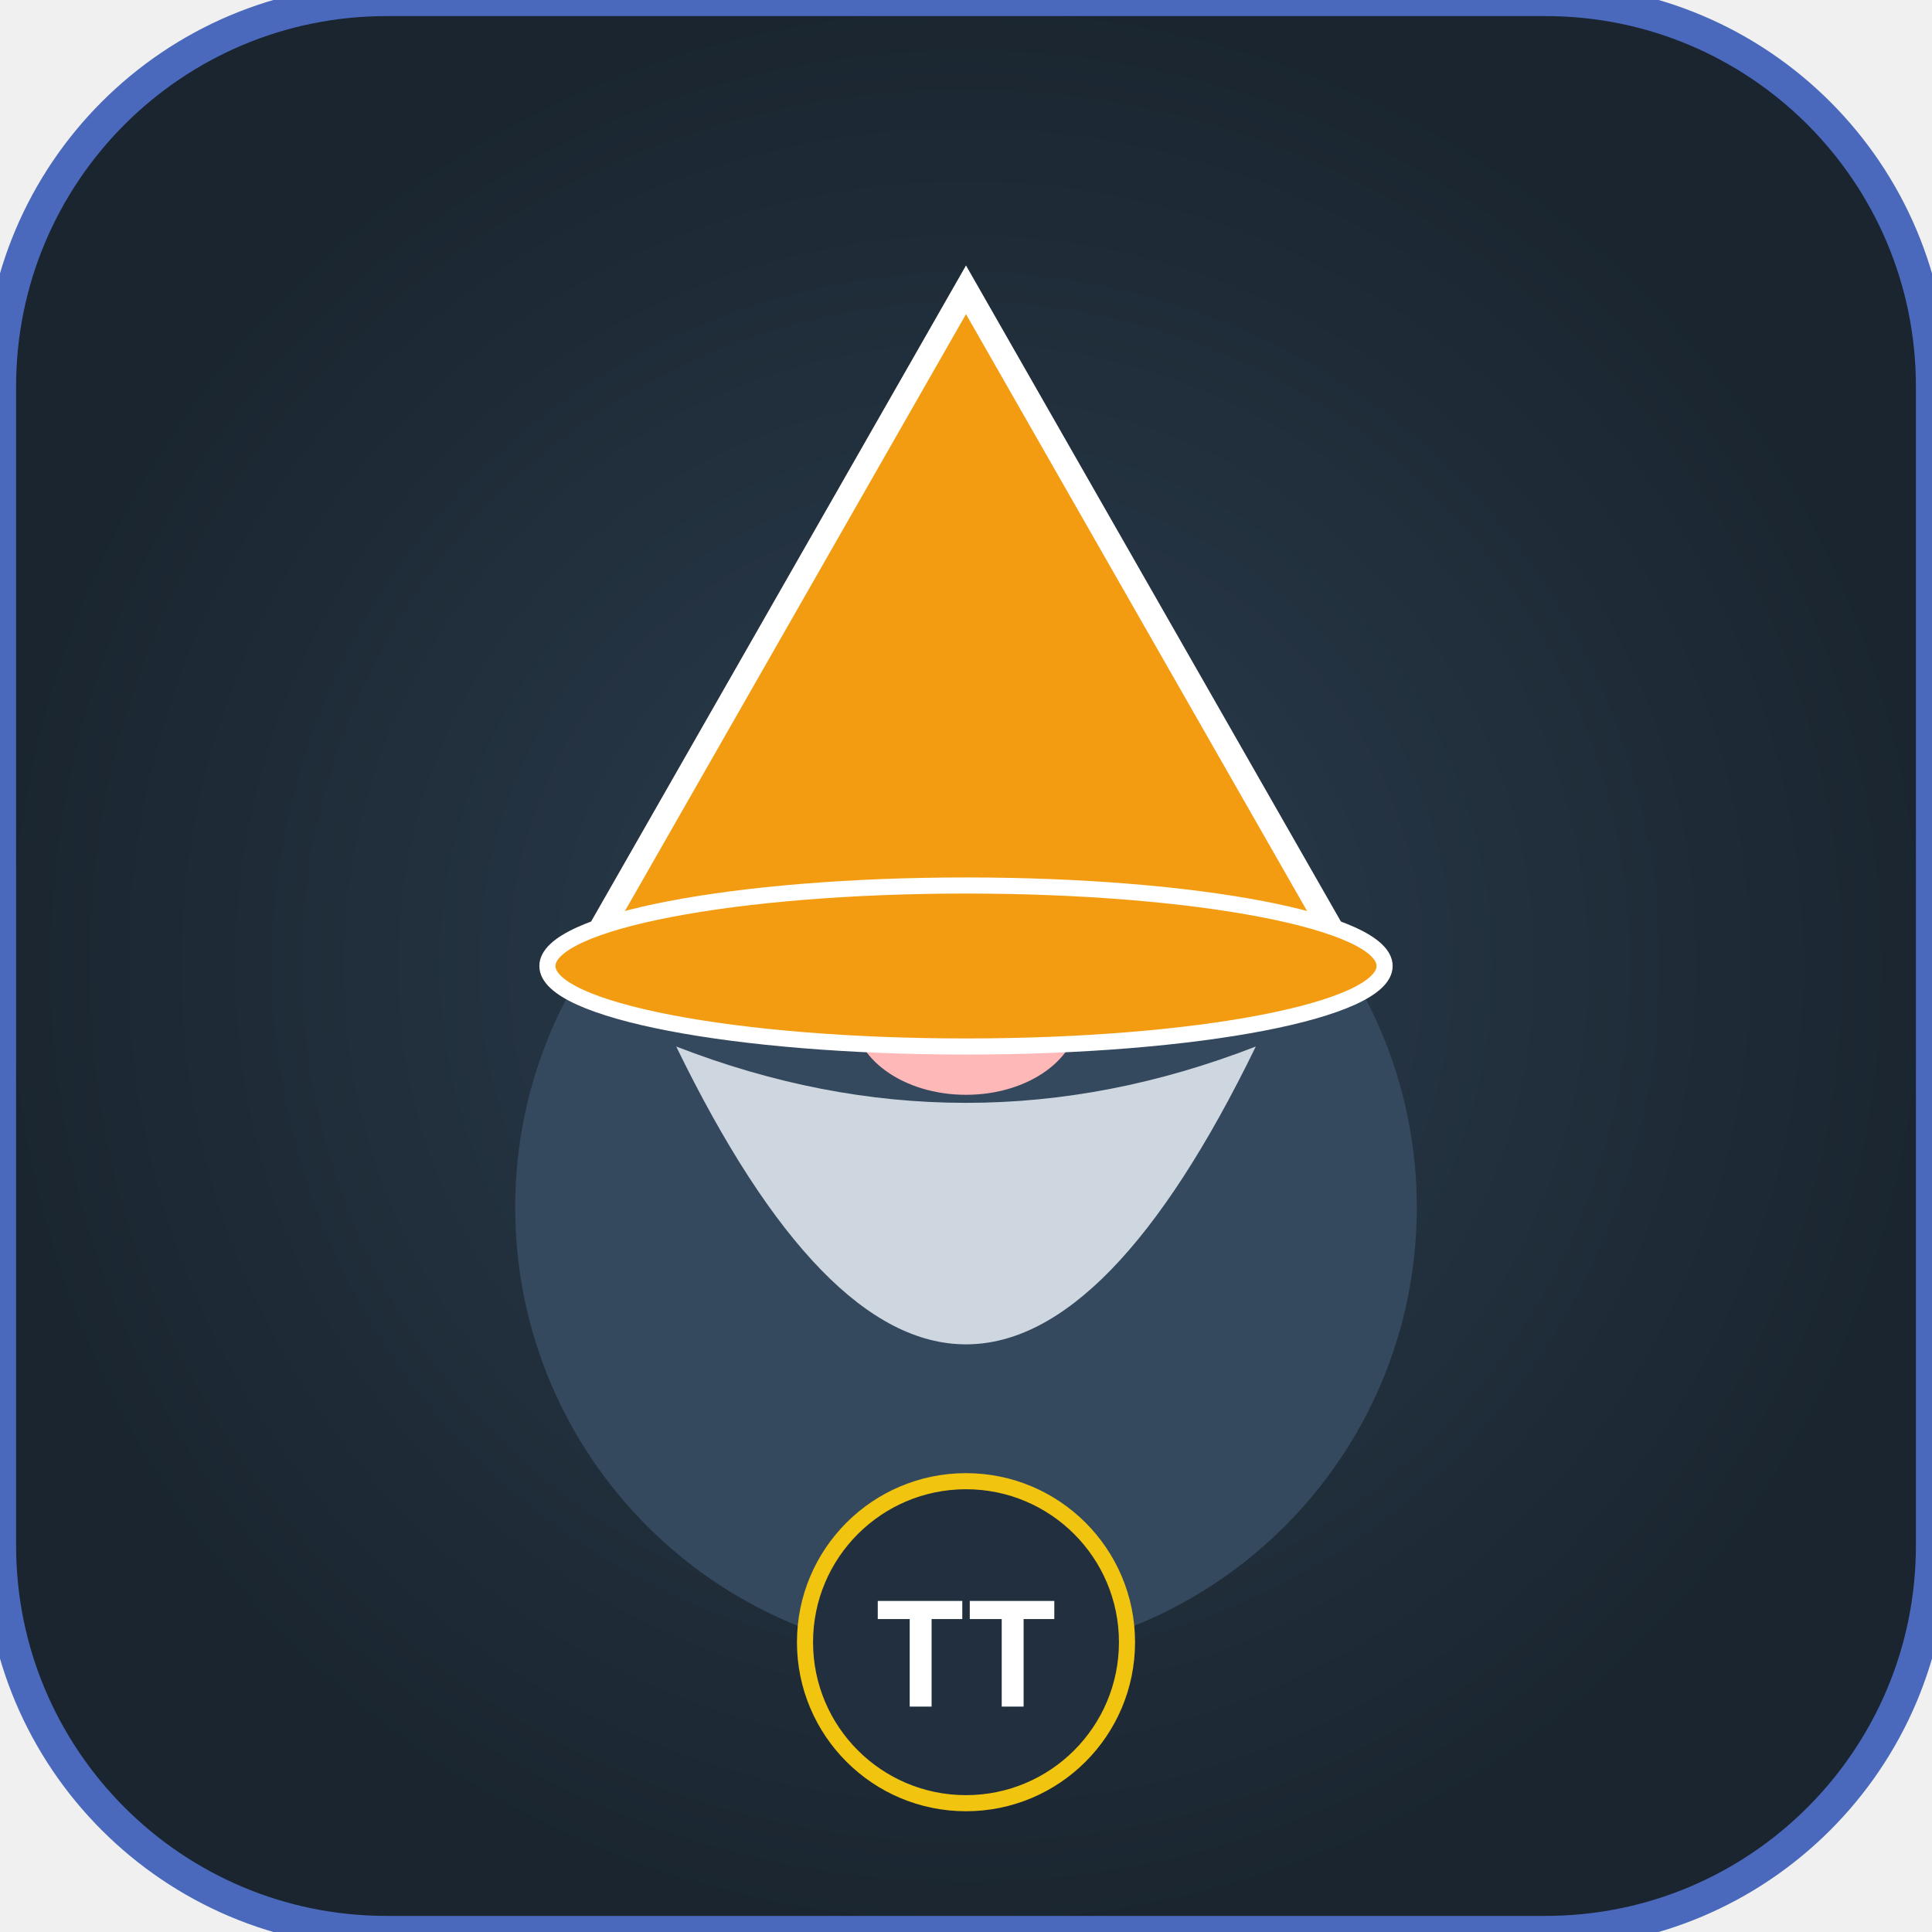
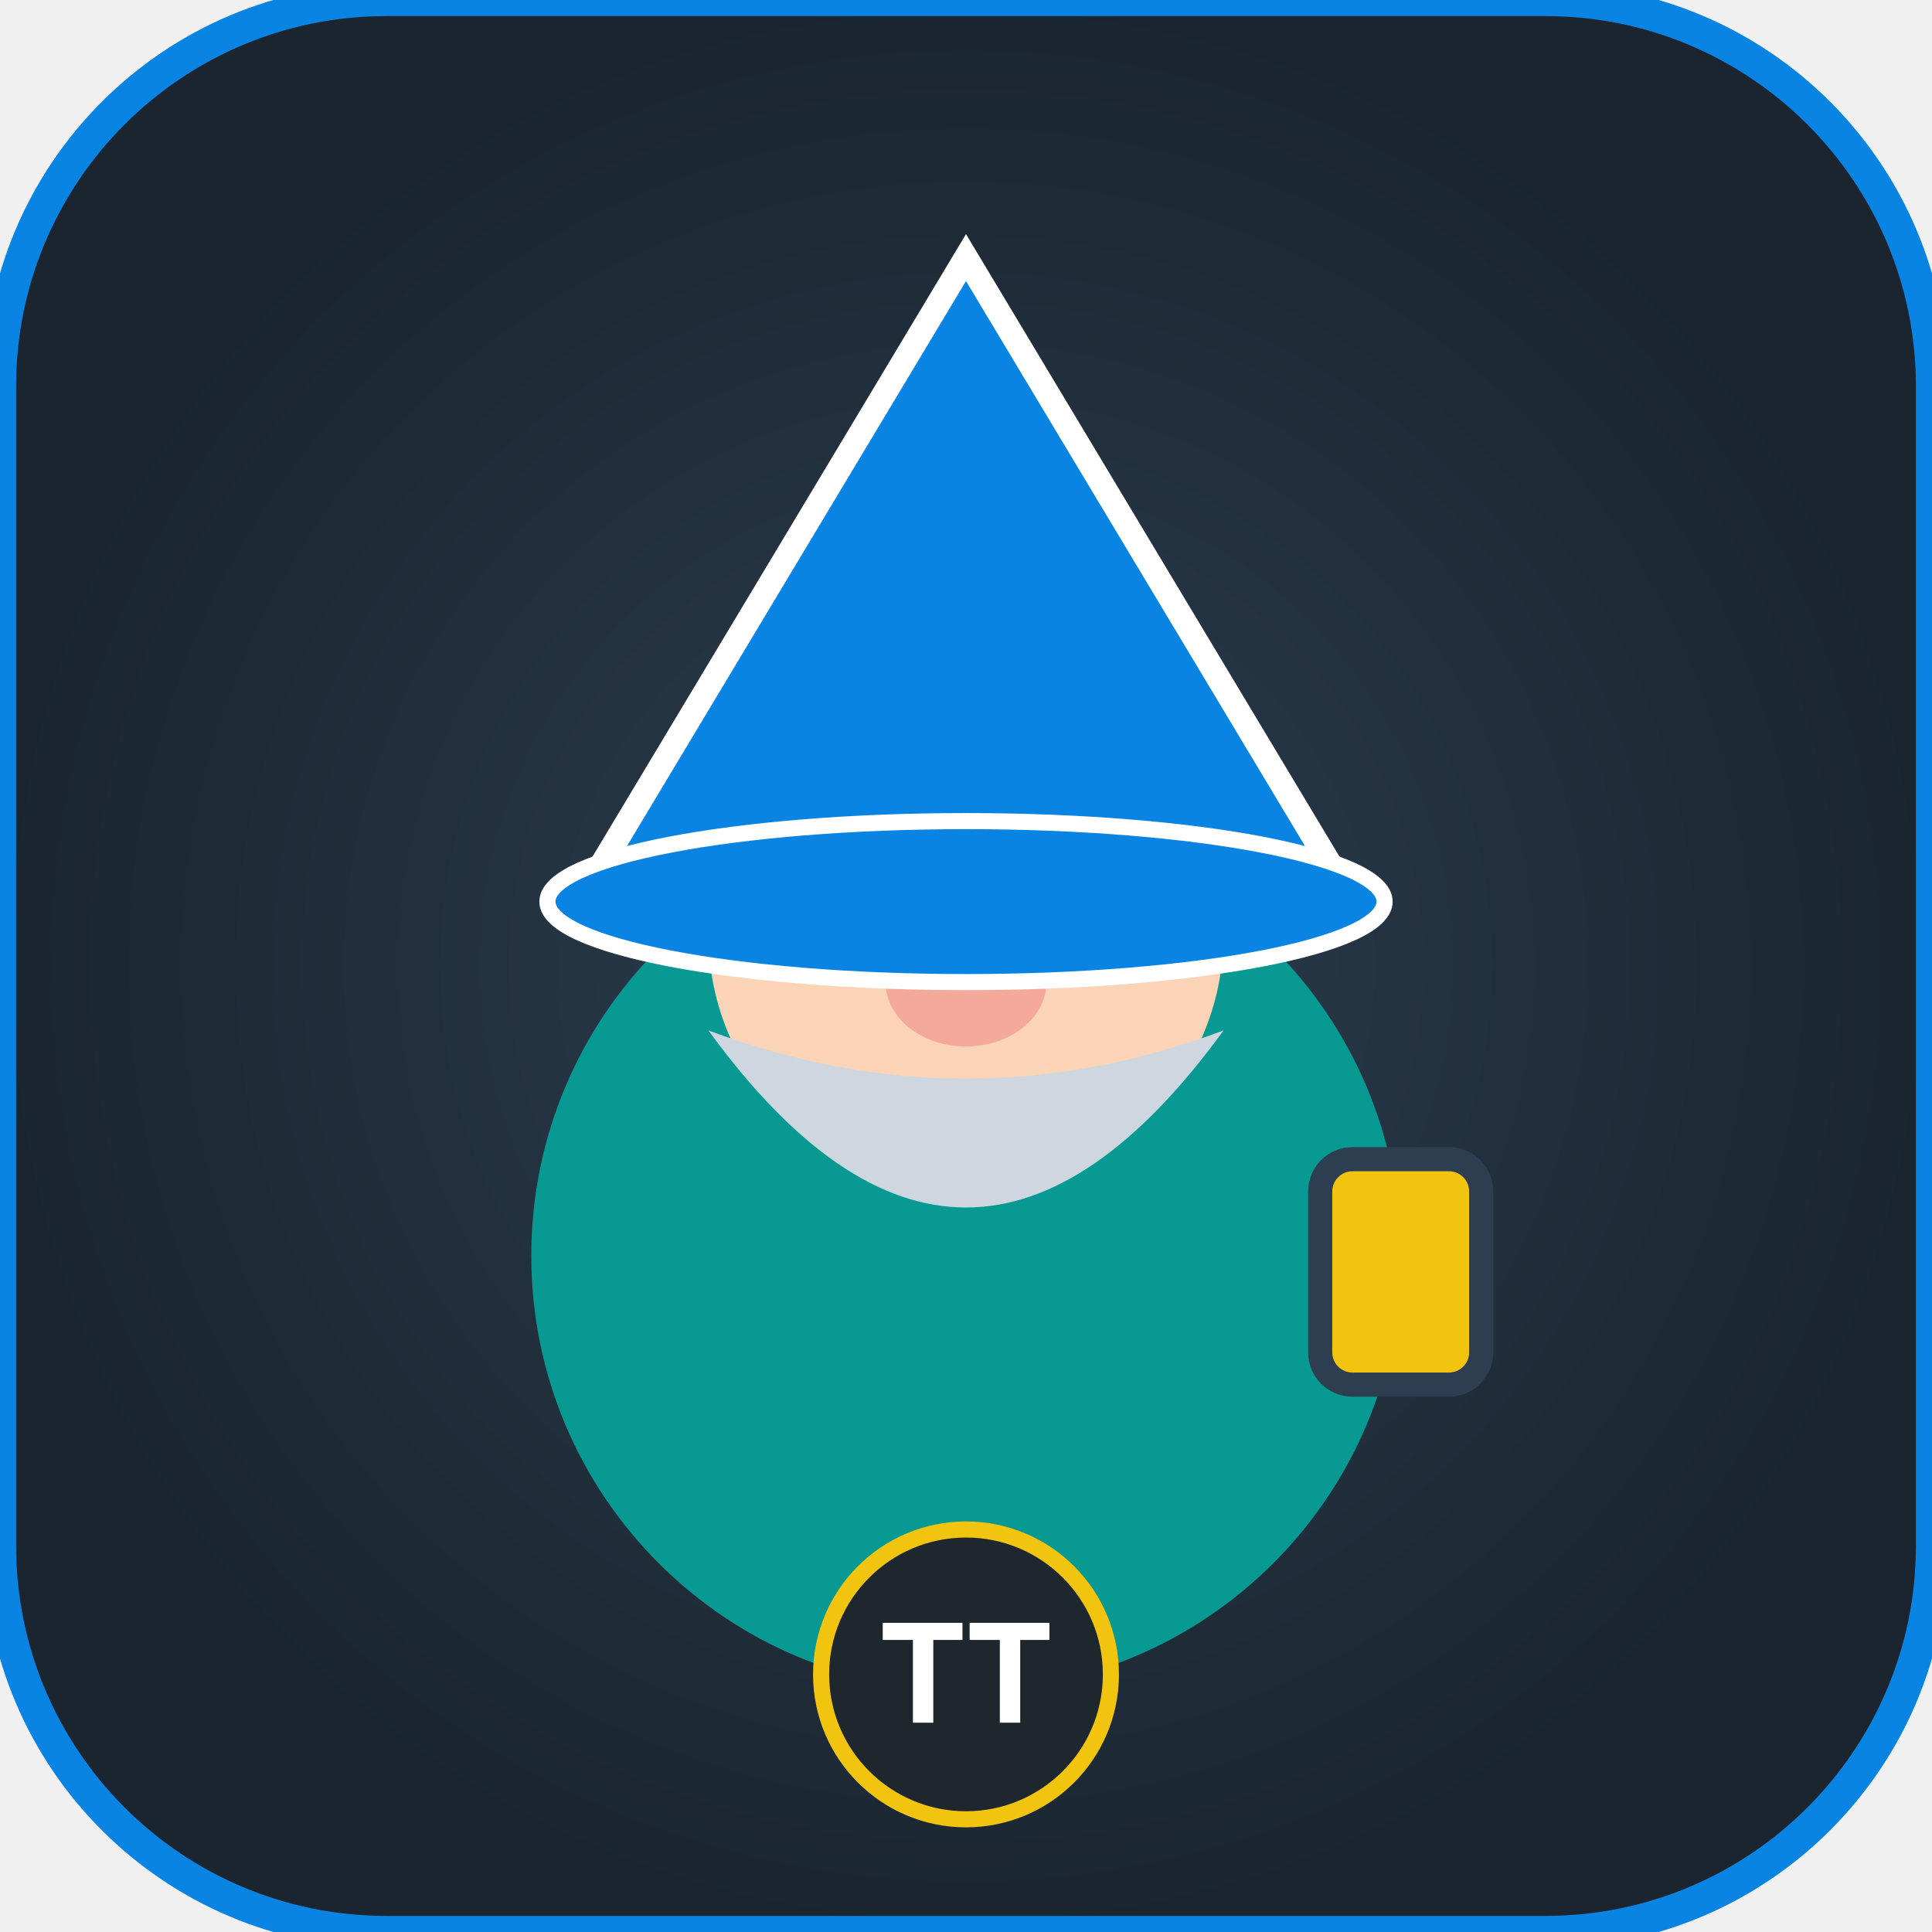
<svg xmlns="http://www.w3.org/2000/svg" viewBox="0 0 120 120" width="120" height="120">
  <defs>
    <radialGradient id="bg" cx="50%" cy="50%" r="50%">
      <stop offset="0%" stop-color="#2c3e50" />
      <stop offset="100%" stop-color="#1a252f" />
    </radialGradient>
  </defs>
-   <rect width="120" height="120" rx="24" fill="url(#bg)" stroke="#4a69bd" stroke-width="2" />
-   <circle cx="60" cy="75" r="28" fill="#34495e" />
-   <path d="M 42 65 Q 60 102 78 65 Q 60 72 42 65 Z" fill="#ced6e0" />
-   <ellipse cx="60" cy="63" rx="7" ry="5" fill="#ffb8b8" />
-   <polygon points="36,60 60,18 84,60" fill="#f39c12" stroke="#ffffff" stroke-width="1.5" />
-   <ellipse cx="60" cy="60" rx="26" ry="5" fill="#f39c12" stroke="#ffffff" stroke-width="1" />
-   <circle cx="60" cy="102" r="10" fill="#222f3e" stroke="#f1c40f" stroke-width="1" />
-   <text x="60" y="106" font-family="Helvetica, Arial, sans-serif" font-size="9" font-weight="bold" fill="#ffffff" text-anchor="middle">TT</text>
+   <rect width="120" height="120" rx="24" fill="url(#bg)" stroke="#0984e3" stroke-width="2" />
+   <circle cx="60" cy="78" r="27" fill="#079992" />
+   <circle cx="60" cy="58" r="16" fill="#fbd3b6" />
+   <path d="M 44 64 Q 60 86 76 64 Q 60 70 44 64 Z" fill="#ced6e0" />
+   <circle cx="53" cy="56" r="2" fill="#2c3e50" />
+   <circle cx="67" cy="56" r="2" fill="#2c3e50" />
+   <ellipse cx="60" cy="61" rx="5" ry="4" fill="#f5a99c" />
+   <polygon points="36,56 60,16 84,56" fill="#0984e3" stroke="#fff" stroke-width="1.5" />
+   <ellipse cx="60" cy="56" rx="26" ry="5" fill="#0984e3" stroke="#fff" stroke-width="1" />
+   <rect x="82" y="72" width="10" height="14" rx="2" fill="#f1c40f" stroke="#2c3e50" stroke-width="1.5" />
+   <circle cx="60" cy="104" r="9" fill="#1e272e" stroke="#f1c40f" stroke-width="1" />
+   <text x="60" y="107" font-family="Helvetica, Arial, sans-serif" font-size="8.5" font-weight="bold" fill="#ffffff" text-anchor="middle">TT</text>
</svg>
